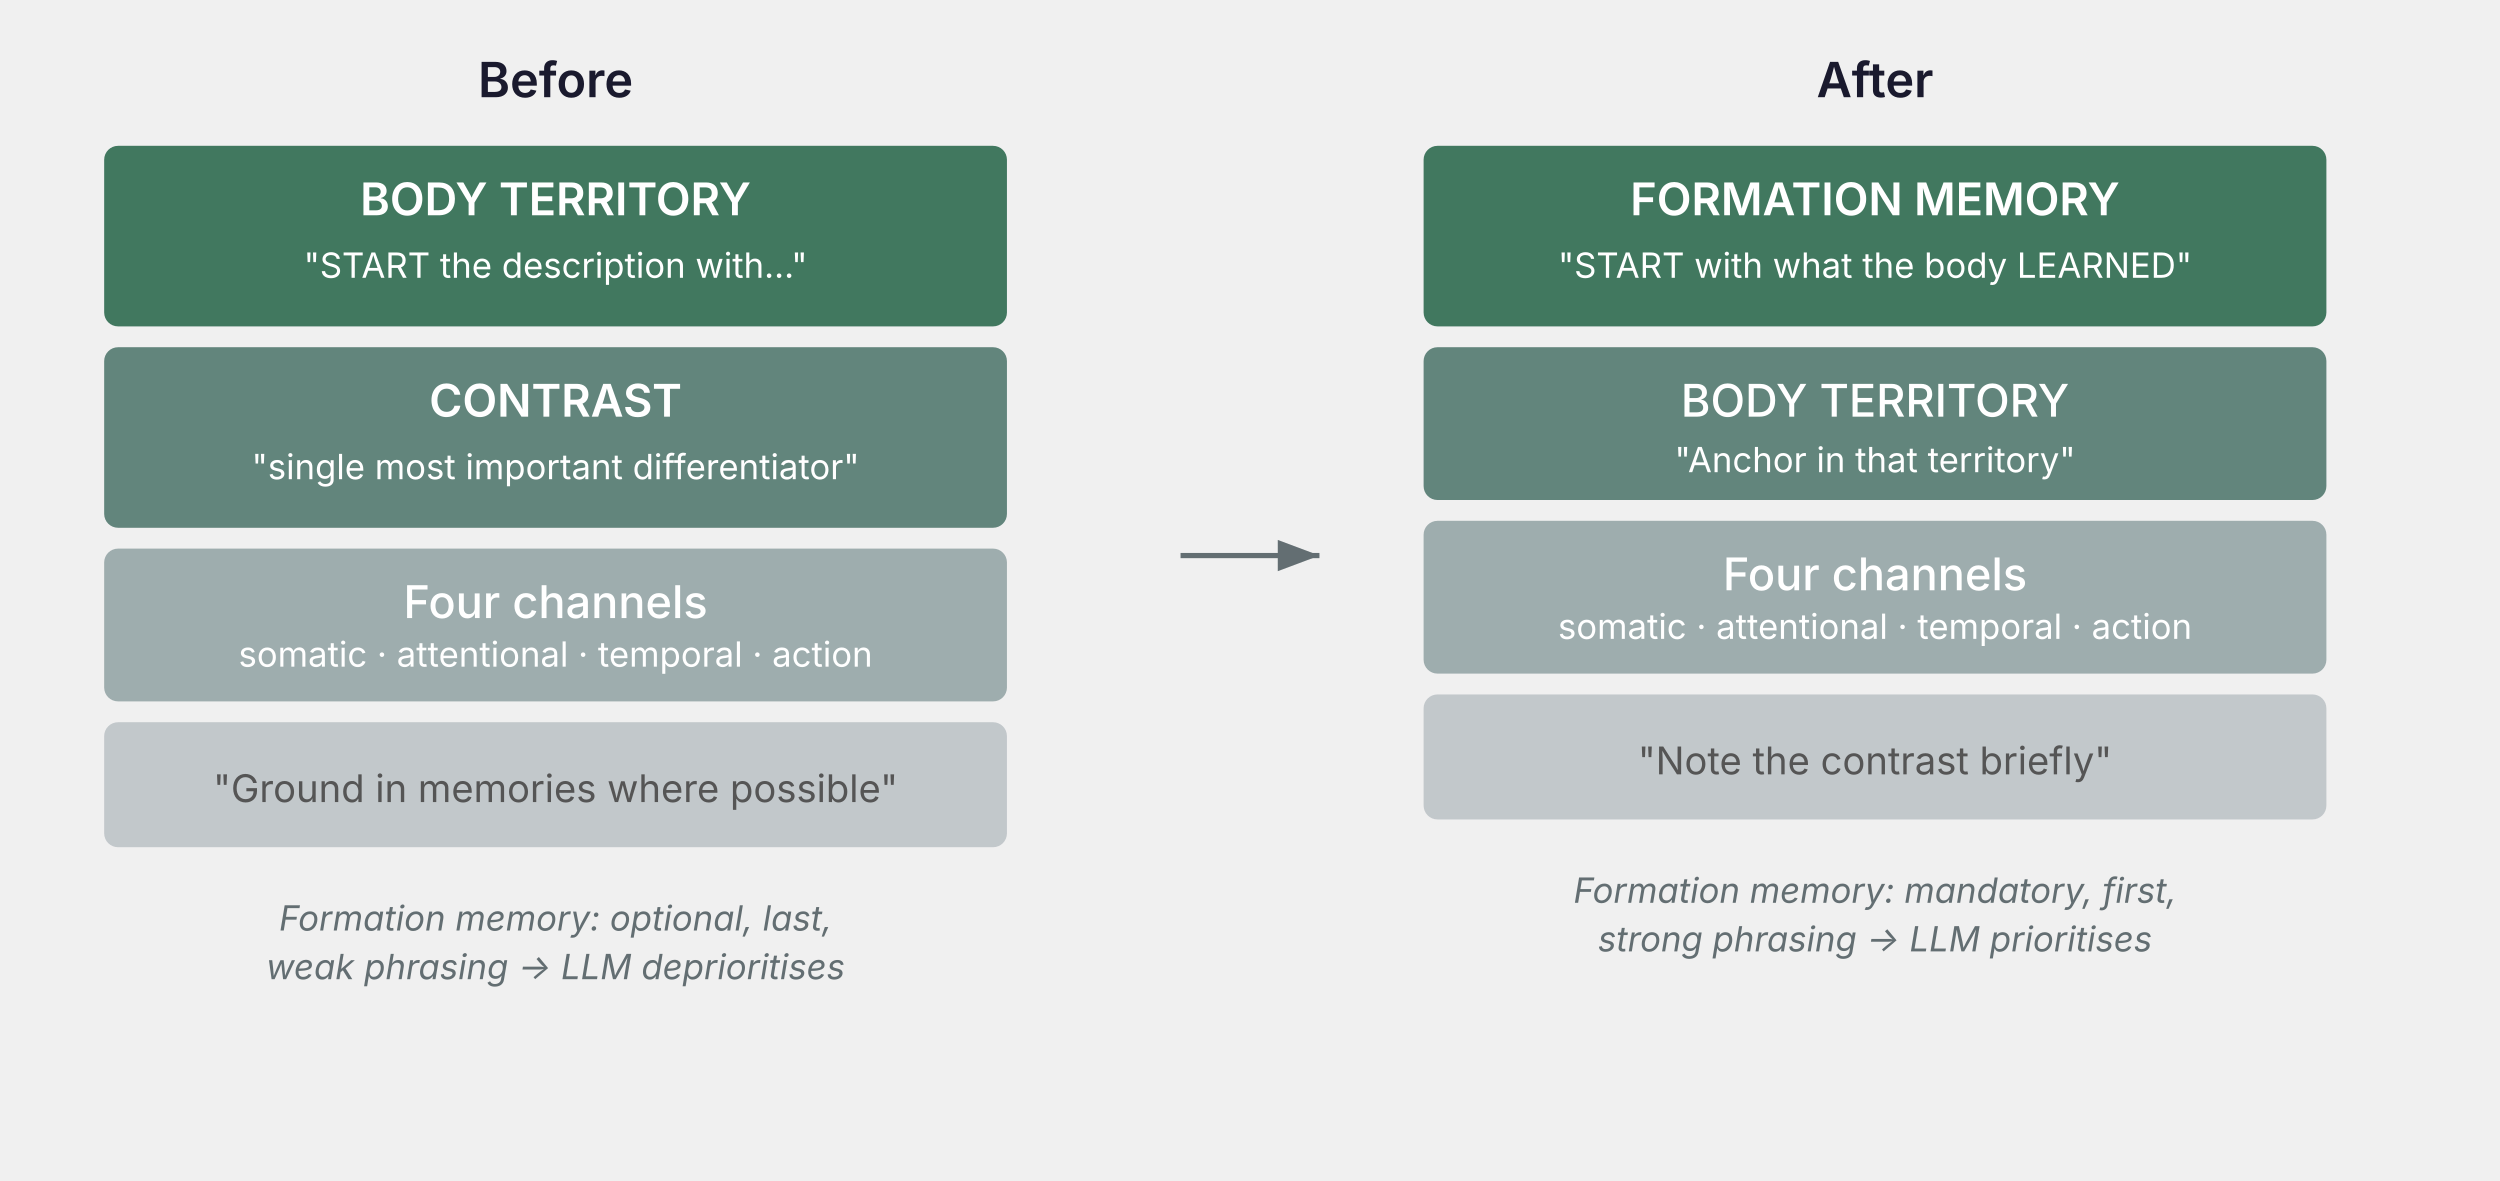
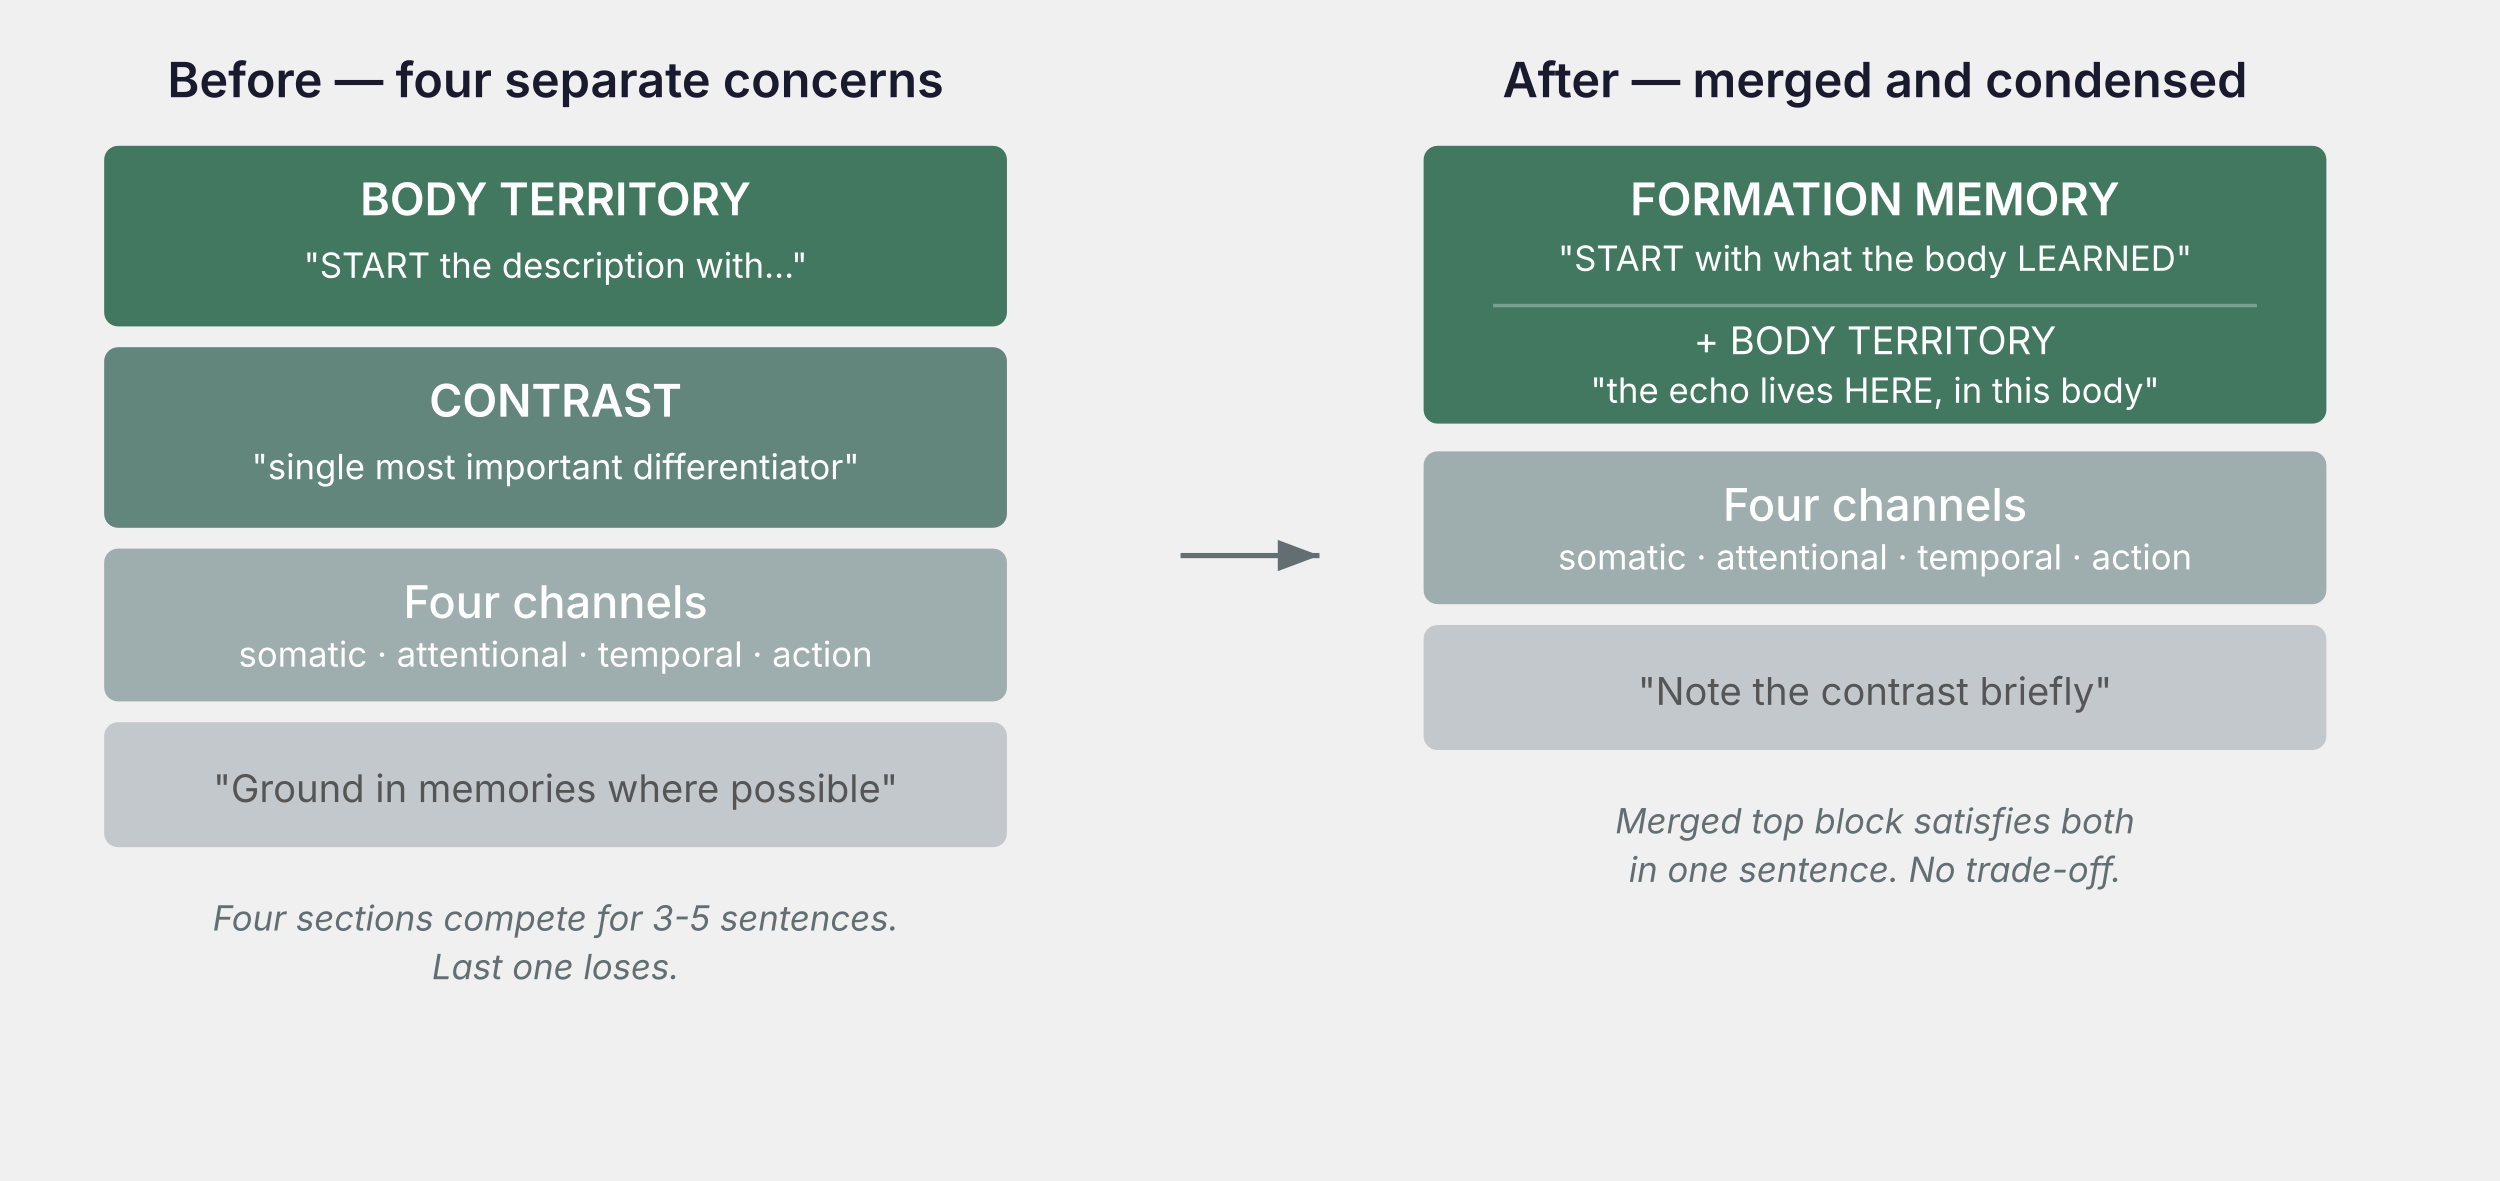
<svg xmlns="http://www.w3.org/2000/svg" viewBox="0 0 720 340" font-family="system-ui, -apple-system, sans-serif">
  <style>
    .title { font-size: 14px; font-weight: 600; fill: #1a1a2e; }
    .label { font-size: 12px; fill: #2d3436; }
    .sublabel { font-size: 10px; fill: #636e72; }
    .emphasis-high { fill: #2d6a4f; }
    .emphasis-med { fill: #52796f; }
    .emphasis-low { fill: #95a5a6; }
    .emphasis-weak { fill: #bdc3c7; }
+     .merged { fill: #2d6a4f; }
    .arrow { stroke: #636e72; stroke-width: 1.5; fill: none; marker-end: url(#arrowhead); }
  </style>
  <defs>
    <marker id="arrowhead" markerWidth="8" markerHeight="6" refX="8" refY="3" orient="auto">
      <path d="M0,0 L8,3 L0,6" fill="#636e72" />
    </marker>
  </defs>
-   <text x="160" y="28" text-anchor="middle" class="title">Before</text>
+   <text x="160" y="28" text-anchor="middle" class="title">Before — four separate concerns</text>
  <rect x="30" y="42" width="260" height="52" rx="4" class="emphasis-high" opacity="0.9" />
  <text x="160" y="62" text-anchor="middle" fill="white" font-size="13" font-weight="600">BODY TERRITORY</text>
  <text x="160" y="80" text-anchor="middle" fill="white" font-size="10">"START the description with..."</text>
  <rect x="30" y="100" width="260" height="52" rx="4" class="emphasis-med" opacity="0.9" />
  <text x="160" y="120" text-anchor="middle" fill="white" font-size="13" font-weight="600">CONTRAST</text>
  <text x="160" y="138" text-anchor="middle" fill="white" font-size="10">"single most important differentiator"</text>
  <rect x="30" y="158" width="260" height="44" rx="4" class="emphasis-low" opacity="0.9" />
  <text x="160" y="178" text-anchor="middle" fill="white" font-size="13" font-weight="500">Four channels</text>
  <text x="160" y="192" text-anchor="middle" fill="white" font-size="10">somatic · attentional · temporal · action</text>
  <rect x="30" y="208" width="260" height="36" rx="4" class="emphasis-weak" opacity="0.9" />
  <text x="160" y="231" text-anchor="middle" fill="#555" font-size="11">"Ground in memories where possible"</text>
-   <text x="160" y="268" text-anchor="middle" class="sublabel" font-style="italic">Formation memory: optional, last,</text>
-   <text x="160" y="282" text-anchor="middle" class="sublabel" font-style="italic">weak phrasing → LLM deprioritises</text>
+   <text x="160" y="268" text-anchor="middle" class="sublabel" font-style="italic">Four sections compete for 3-5 sentences.</text>
+   <text x="160" y="282" text-anchor="middle" class="sublabel" font-style="italic">Last one loses.</text>
  <path d="M 340 160 L 380 160" class="arrow" />
-   <text x="540" y="28" text-anchor="middle" class="title">After</text>
-   <rect x="410" y="42" width="260" height="52" rx="4" class="emphasis-high" opacity="0.9" />
+   <text x="540" y="28" text-anchor="middle" class="title">After — merged and condensed</text>
+   <rect x="410" y="42" width="260" height="80" rx="4" class="merged" opacity="0.9" />
  <text x="540" y="62" text-anchor="middle" fill="white" font-size="13" font-weight="600">FORMATION MEMORY</text>
-   <text x="540" y="80" text-anchor="middle" fill="white" font-size="10">"START with what the body LEARNED"</text>
-   <rect x="410" y="100" width="260" height="44" rx="4" class="emphasis-med" opacity="0.9" />
-   <text x="540" y="120" text-anchor="middle" fill="white" font-size="13" font-weight="500">BODY TERRITORY</text>
-   <text x="540" y="136" text-anchor="middle" fill="white" font-size="10">"Anchor in that territory"</text>
-   <rect x="410" y="150" width="260" height="44" rx="4" class="emphasis-low" opacity="0.9" />
-   <text x="540" y="170" text-anchor="middle" fill="white" font-size="13" font-weight="500">Four channels</text>
-   <text x="540" y="184" text-anchor="middle" fill="white" font-size="10">somatic · attentional · temporal · action</text>
-   <rect x="410" y="200" width="260" height="36" rx="4" class="emphasis-weak" opacity="0.9" />
-   <text x="540" y="223" text-anchor="middle" fill="#555" font-size="11">"Note the contrast briefly"</text>
-   <text x="540" y="260" text-anchor="middle" class="sublabel" font-style="italic">Formation memory: mandatory, first,</text>
-   <text x="540" y="274" text-anchor="middle" class="sublabel" font-style="italic">strong phrasing → LLM prioritises</text>
+   <text x="540" y="78" text-anchor="middle" fill="white" font-size="10">"START with what the body LEARNED"</text>
+   <line x1="430" y1="88" x2="650" y2="88" stroke="white" stroke-opacity="0.3" stroke-width="1" />
+   <text x="540" y="102" text-anchor="middle" fill="white" font-size="11">+ BODY TERRITORY</text>
+   <text x="540" y="116" text-anchor="middle" fill="white" font-size="10">"the echo lives HERE, in this body"</text>
+   <rect x="410" y="130" width="260" height="44" rx="4" class="emphasis-low" opacity="0.9" />
+   <text x="540" y="150" text-anchor="middle" fill="white" font-size="13" font-weight="500">Four channels</text>
+   <text x="540" y="164" text-anchor="middle" fill="white" font-size="10">somatic · attentional · temporal · action</text>
+   <rect x="410" y="180" width="260" height="36" rx="4" class="emphasis-weak" opacity="0.9" />
+   <text x="540" y="203" text-anchor="middle" fill="#555" font-size="11">"Note the contrast briefly"</text>
+   <text x="540" y="240" text-anchor="middle" class="sublabel" font-style="italic">Merged top block satisfies both</text>
+   <text x="540" y="254" text-anchor="middle" class="sublabel" font-style="italic">in one sentence. No trade-off.</text>
</svg>
